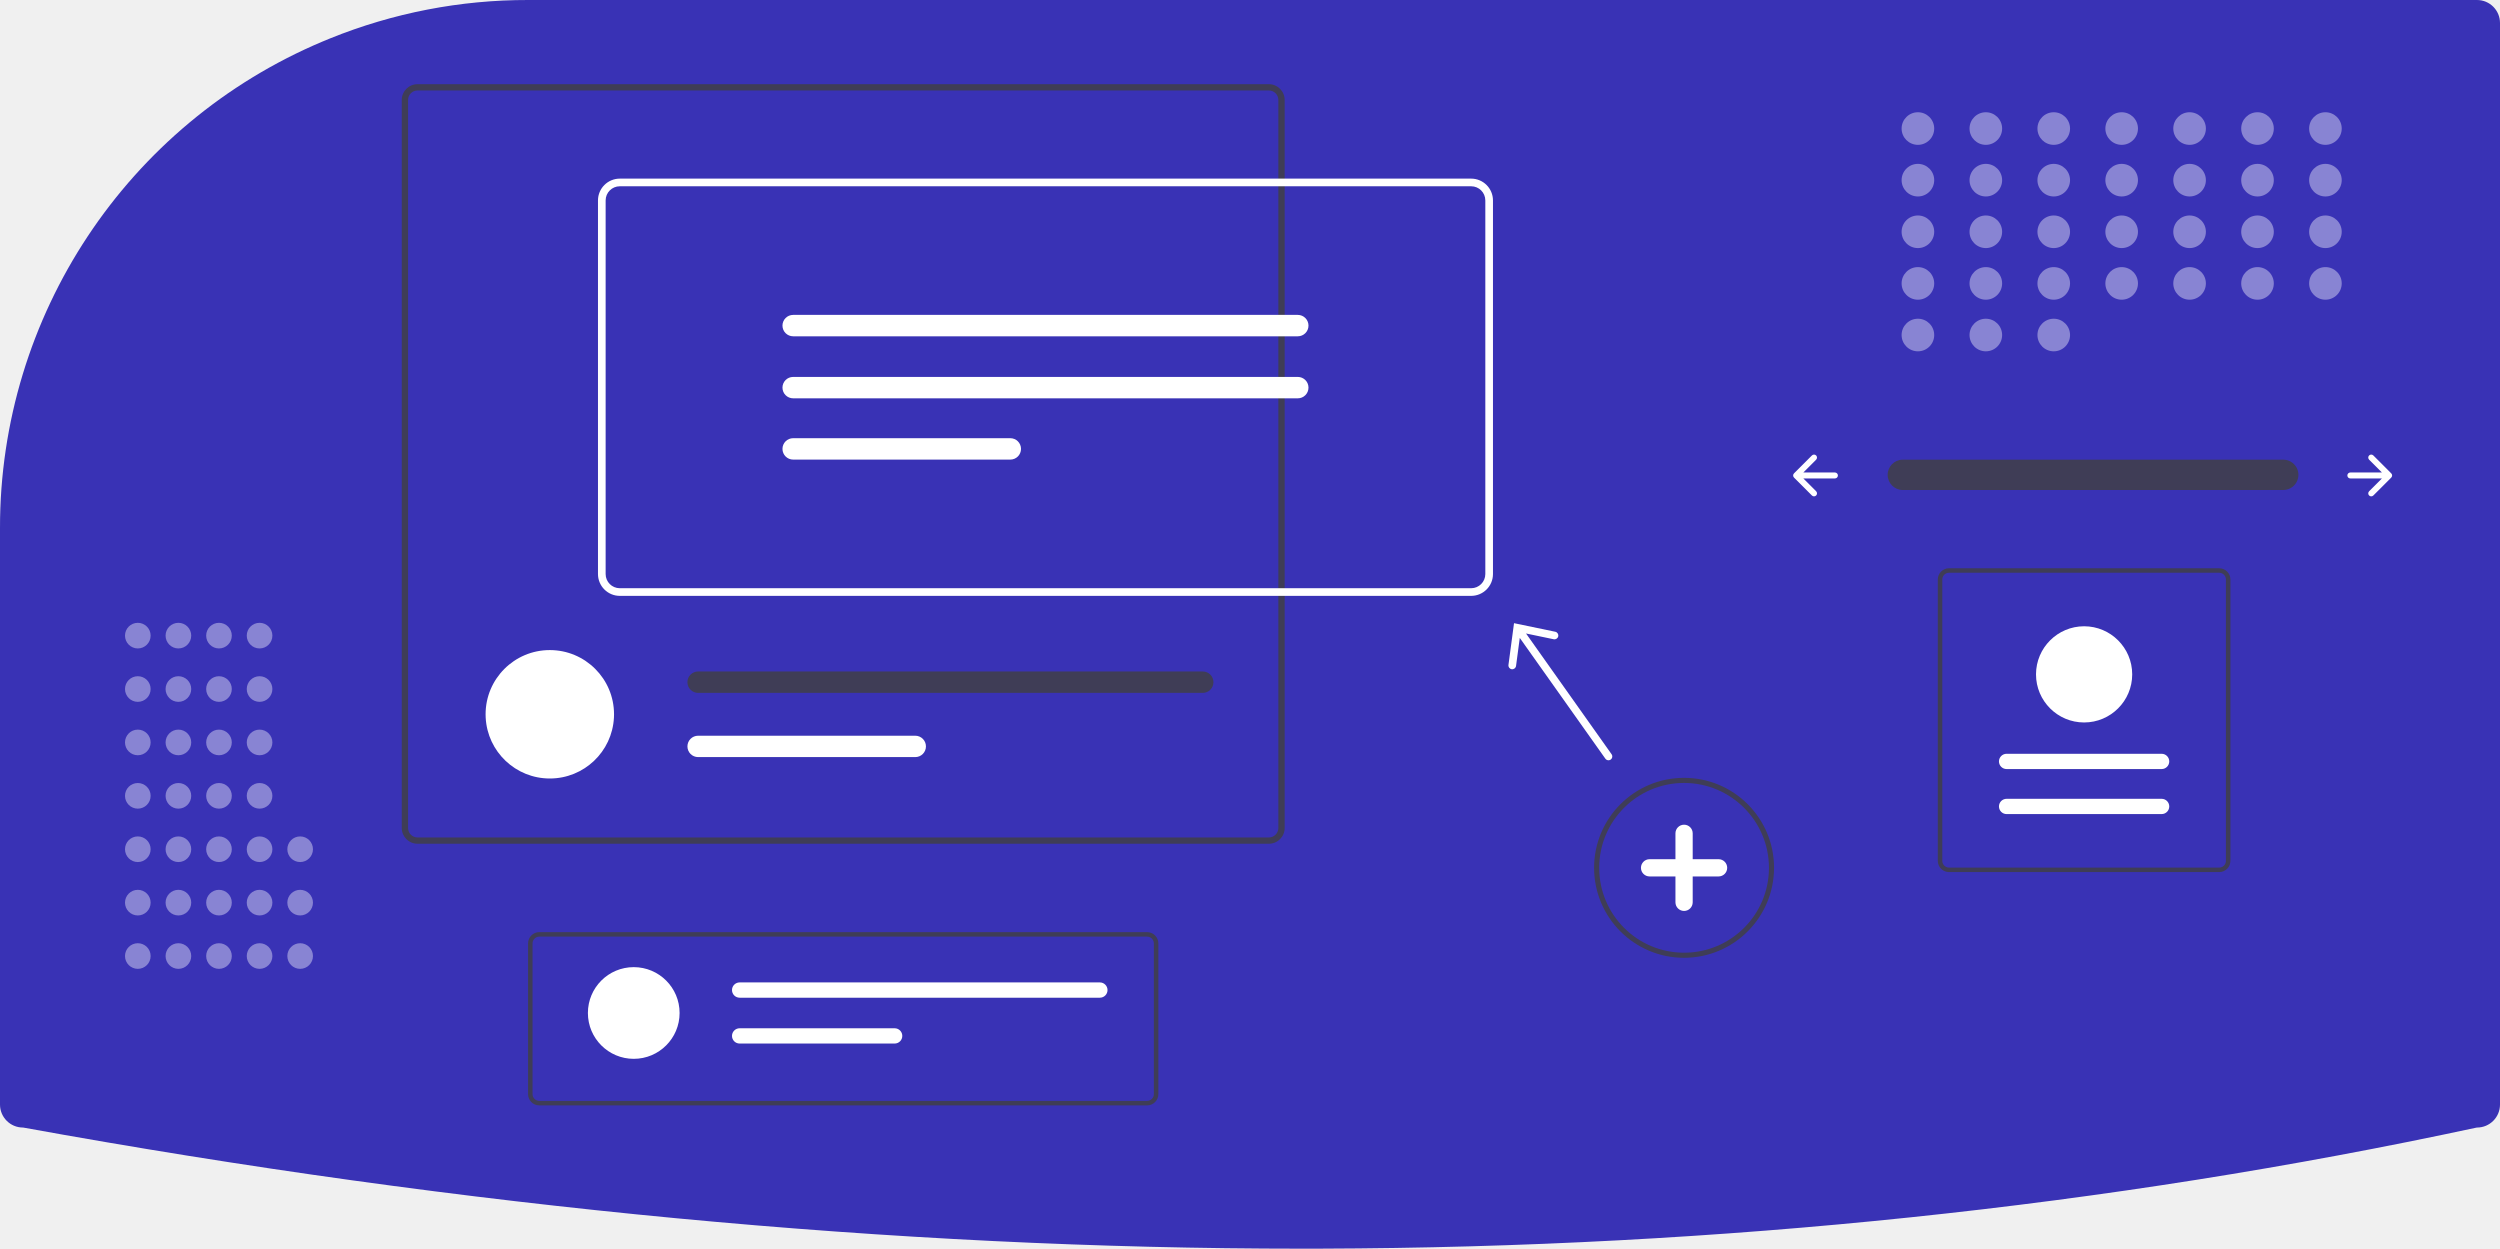
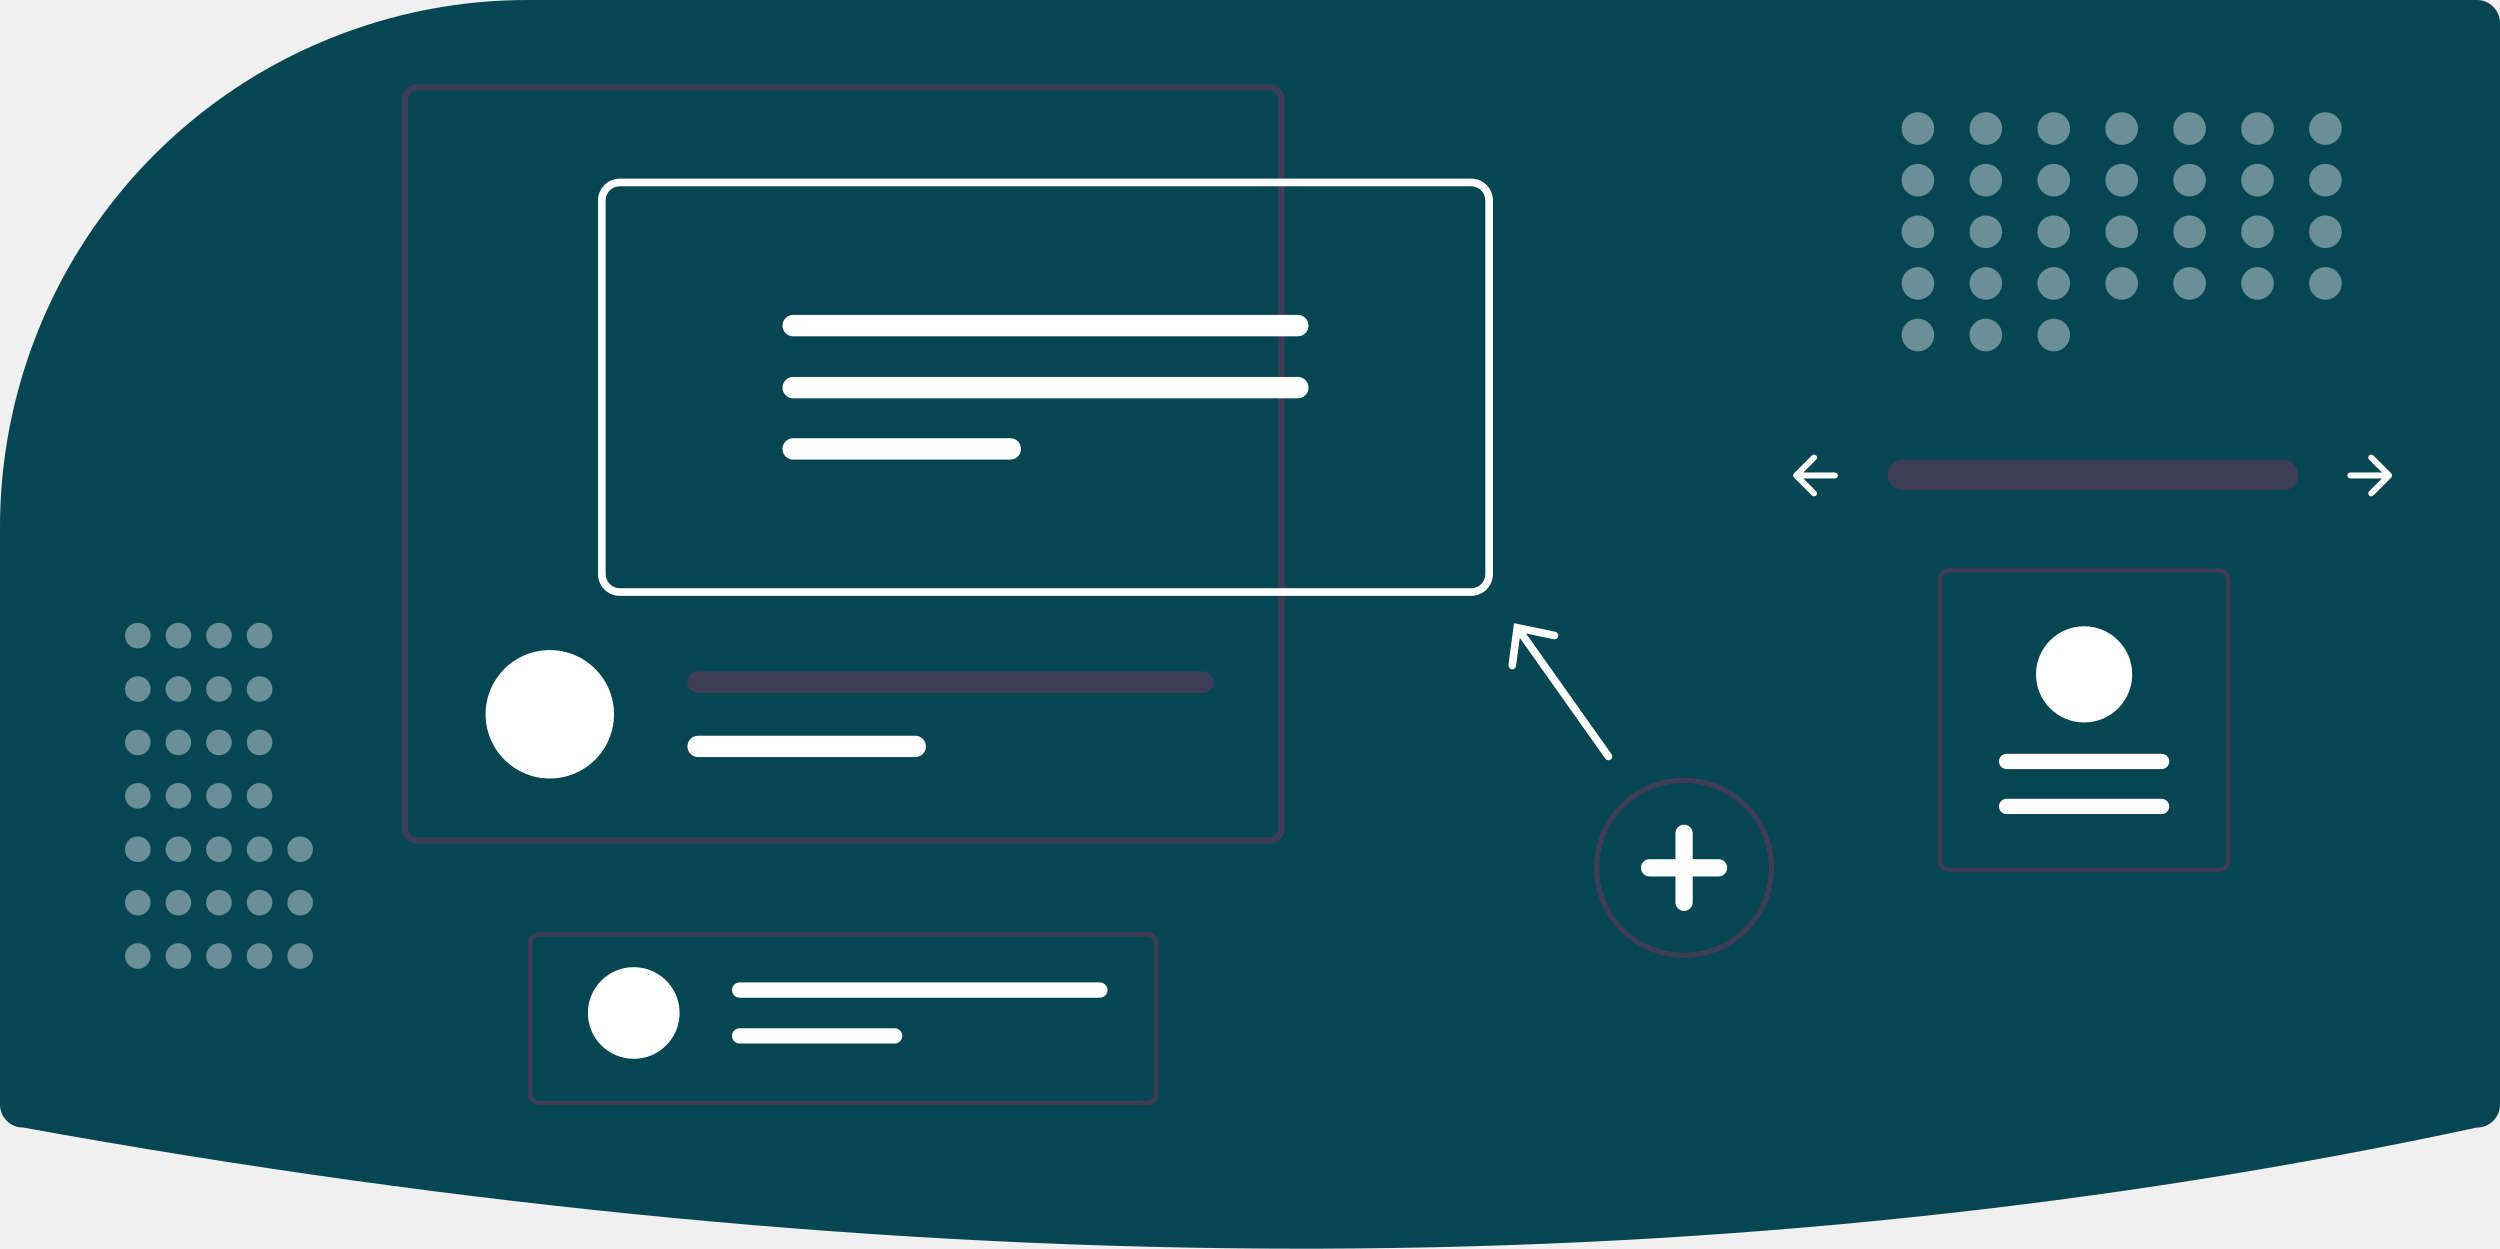
<svg xmlns="http://www.w3.org/2000/svg" width="980" height="489.48" viewBox="0 0 980 489.48" role="img" artist="Katerina Limpitsouni" source="https://undraw.co/">
-   <path d="M317.06,205.26a205.979,205.979,0,0,0-77.685,15.067c-.994.407-1.991.816-2.988,1.235A206.781,206.781,0,0,0,110,412.32v225.94a9.01,9.01,0,0,0,9,9l.179.016c173.467,31.502,342.106,47.465,501.372,47.465q3.582,0,7.156-.011c156.555-.477,308.994-16.439,453.083-47.447l.21-.022a9.01,9.01,0,0,0,9-9v-424a9.01,9.01,0,0,0-9-9Z" transform="translate(-110 -205.2598)" fill="#3932b5" />
-   <path id="f4300551-56ef-4356-8f30-d0080b223343-1303" data-name="Path 40" d="M855.799,385.452a5.947,5.947,0,0,0,0,11.892H1004.885a5.947,5.947,0,1,0,.195-11.892q-.098-.002-.195,0Z" transform="translate(-110 -205.2598)" fill="#3f3d56" />
+   <path d="M317.06,205.26a205.979,205.979,0,0,0-77.685,15.067c-.994.407-1.991.816-2.988,1.235A206.781,206.781,0,0,0,110,412.32v225.94a9.01,9.01,0,0,0,9,9l.179.016c173.467,31.502,342.106,47.465,501.372,47.465q3.582,0,7.156-.011c156.555-.477,308.994-16.439,453.083-47.447l.21-.022a9.01,9.01,0,0,0,9-9v-424a9.01,9.01,0,0,0-9-9Z" transform="translate(-110 -205.2598)" fill="#064552" />
+   <path id="f4300551-56ef-4356-8f30-d0080b223343-154" data-name="Path 40" d="M855.799,385.452a5.947,5.947,0,0,0,0,11.892H1004.885a5.947,5.947,0,1,0,.195-11.892q-.098-.002-.195,0Z" transform="translate(-110 -205.2598)" fill="#3f3d56" />
  <path d="M1038.694,383.797a1.17,1.17,0,0,0,0,1.655l5.023,5.023H1031.331a1.17,1.17,0,1,0,0,2.34H1043.717l-5.023,5.023a1.17,1.17,0,1,0,1.655,1.655l7.02-7.02a1.17,1.17,0,0,0,0-1.655l-7.02-7.02A1.17,1.17,0,0,0,1038.694,383.797Z" transform="translate(-110 -205.2598)" fill="#fff" />
  <path d="M821.927,383.797a1.17,1.17,0,0,1,0,1.655l-5.023,5.023h12.386a1.17,1.17,0,1,1,0,2.34H816.905l5.023,5.023a1.17,1.17,0,0,1-1.655,1.655l-7.02-7.02a1.17,1.17,0,0,1,0-1.655l7.02-7.02A1.17,1.17,0,0,1,821.927,383.797Z" transform="translate(-110 -205.2598)" fill="#fff" />
  <g opacity="0.4">
    <circle cx="751.82" cy="50.39" r="6.39" fill="#fff" />
    <circle cx="778.445" cy="50.39" r="6.39" fill="#fff" />
    <circle cx="805.069" cy="50.39" r="6.39" fill="#fff" />
    <circle cx="831.694" cy="50.39" r="6.39" fill="#fff" />
    <circle cx="858.318" cy="50.39" r="6.39" fill="#fff" />
    <circle cx="884.943" cy="50.39" r="6.39" fill="#fff" />
    <circle cx="911.567" cy="50.39" r="6.39" fill="#fff" />
    <circle cx="751.82" cy="70.625" r="6.39" fill="#fff" />
    <circle cx="778.445" cy="70.625" r="6.39" fill="#fff" />
    <circle cx="805.069" cy="70.625" r="6.39" fill="#fff" />
    <circle cx="831.694" cy="70.625" r="6.39" fill="#fff" />
    <circle cx="858.318" cy="70.625" r="6.39" fill="#fff" />
    <circle cx="884.943" cy="70.625" r="6.39" fill="#fff" />
    <circle cx="911.567" cy="70.625" r="6.39" fill="#fff" />
    <circle cx="751.82" cy="90.859" r="6.39" fill="#fff" />
    <circle cx="778.445" cy="90.859" r="6.39" fill="#fff" />
    <circle cx="805.069" cy="90.859" r="6.39" fill="#fff" />
    <circle cx="831.694" cy="90.859" r="6.39" fill="#fff" />
    <circle cx="858.318" cy="90.859" r="6.39" fill="#fff" />
    <circle cx="884.943" cy="90.859" r="6.39" fill="#fff" />
    <circle cx="911.567" cy="90.859" r="6.39" fill="#fff" />
    <circle cx="751.82" cy="111.094" r="6.39" fill="#fff" />
    <circle cx="778.445" cy="111.094" r="6.39" fill="#fff" />
    <circle cx="751.82" cy="131.329" r="6.39" fill="#fff" />
    <circle cx="778.445" cy="131.329" r="6.39" fill="#fff" />
    <circle cx="805.069" cy="131.329" r="6.39" fill="#fff" />
    <circle cx="805.069" cy="111.094" r="6.39" fill="#fff" />
    <circle cx="831.694" cy="111.094" r="6.39" fill="#fff" />
    <circle cx="858.318" cy="111.094" r="6.39" fill="#fff" />
    <circle cx="884.943" cy="111.094" r="6.39" fill="#fff" />
    <circle cx="911.567" cy="111.094" r="6.39" fill="#fff" />
  </g>
  <path d="M770.157,580.719a35.272,35.272,0,1,1,35.272-35.272A35.313,35.313,0,0,1,770.157,580.719Zm0-68.545a33.272,33.272,0,1,0,33.272,33.272A33.31,33.31,0,0,0,770.157,512.174Z" transform="translate(-110 -205.2598)" fill="#3f3d56" />
  <path d="M783.681,542.065H773.538V531.923a3.381,3.381,0,0,0-6.762,0v10.142H756.634a3.381,3.381,0,0,0,0,6.762h10.142v10.142a3.381,3.381,0,0,0,6.762,0V548.827h10.142a3.381,3.381,0,1,0,0-6.762Z" transform="translate(-110 -205.2598)" fill="#fff" />
  <g opacity="0.4">
    <circle cx="54.024" cy="374.766" r="5.024" fill="#fff" />
    <circle cx="54.024" cy="353.833" r="5.024" fill="#fff" />
    <circle cx="54.024" cy="332.9" r="5.024" fill="#fff" />
    <circle cx="54.024" cy="311.967" r="5.024" fill="#fff" />
    <circle cx="54.024" cy="291.034" r="5.024" fill="#fff" />
    <circle cx="54.024" cy="270.101" r="5.024" fill="#fff" />
    <circle cx="54.024" cy="249.168" r="5.024" fill="#fff" />
    <circle cx="69.933" cy="374.766" r="5.024" fill="#fff" />
    <circle cx="69.933" cy="353.833" r="5.024" fill="#fff" />
    <circle cx="69.933" cy="332.9" r="5.024" fill="#fff" />
    <circle cx="69.933" cy="311.967" r="5.024" fill="#fff" />
    <circle cx="69.933" cy="291.034" r="5.024" fill="#fff" />
    <circle cx="69.933" cy="270.101" r="5.024" fill="#fff" />
    <circle cx="69.933" cy="249.168" r="5.024" fill="#fff" />
    <circle cx="85.842" cy="374.766" r="5.024" fill="#fff" />
    <circle cx="85.842" cy="353.833" r="5.024" fill="#fff" />
    <circle cx="85.842" cy="332.9" r="5.024" fill="#fff" />
    <circle cx="85.842" cy="311.967" r="5.024" fill="#fff" />
    <circle cx="85.842" cy="291.034" r="5.024" fill="#fff" />
    <circle cx="85.842" cy="270.101" r="5.024" fill="#fff" />
    <circle cx="85.842" cy="249.168" r="5.024" fill="#fff" />
    <circle cx="101.751" cy="374.766" r="5.024" fill="#fff" />
    <circle cx="101.751" cy="353.833" r="5.024" fill="#fff" />
    <circle cx="117.66" cy="374.766" r="5.024" fill="#fff" />
    <circle cx="117.66" cy="353.833" r="5.024" fill="#fff" />
    <circle cx="117.66" cy="332.9" r="5.024" fill="#fff" />
    <circle cx="101.751" cy="332.9" r="5.024" fill="#fff" />
    <circle cx="101.751" cy="311.967" r="5.024" fill="#fff" />
    <circle cx="101.751" cy="291.034" r="5.024" fill="#fff" />
    <circle cx="101.751" cy="270.101" r="5.024" fill="#fff" />
    <circle cx="101.751" cy="249.168" r="5.024" fill="#fff" />
  </g>
  <path d="M607.408,238.262H273.666a6.189,6.189,0,0,0-6.182,6.182v285.383a6.189,6.189,0,0,0,6.182,6.182H607.408a6.189,6.189,0,0,0,6.182-6.182V244.444A6.189,6.189,0,0,0,607.408,238.262Zm3.705,291.566a3.718,3.718,0,0,1-3.705,3.716H273.666a3.711,3.711,0,0,1-3.705-3.716V244.444a3.711,3.711,0,0,1,3.705-3.716H607.408a3.718,3.718,0,0,1,3.705,3.716Z" transform="translate(-110 -205.2598)" fill="#3f3d56" />
  <path d="M350.702,485.266c0,.44-.012.88-.035,1.308a25.175,25.175,0,0,1-50.281,0c-.023-.428-.035-.868-.035-1.308a25.175,25.175,0,1,1,50.35,0Z" transform="translate(-110 -205.2598)" fill="#fff" />
  <path d="M581.475,468.479H383.663a4.197,4.197,0,0,0,0,8.394H581.475a4.197,4.197,0,0,0,0-8.394Z" transform="translate(-110 -205.2598)" fill="#3f3d56" />
  <path d="M468.78,493.66H383.663a4.191,4.191,0,0,0,0,8.382h85.117a4.191,4.191,0,1,0,0-8.382Z" transform="translate(-110 -205.2598)" fill="#fff" />
  <path d="M686.698,438.841H352.958a8.559,8.559,0,0,1-8.549-8.55V283.829a8.559,8.559,0,0,1,8.549-8.549H686.698a8.559,8.559,0,0,1,8.549,8.549V430.291A8.559,8.559,0,0,1,686.698,438.841ZM352.958,278.28a5.555,5.555,0,0,0-5.549,5.549V430.291a5.556,5.556,0,0,0,5.549,5.55H686.698a5.556,5.556,0,0,0,5.549-5.55V283.829a5.555,5.555,0,0,0-5.549-5.549Z" transform="translate(-110 -205.2598)" fill="#fff" />
  <path d="M420.924,328.699a4.196,4.196,0,1,0,0,8.392H618.732a4.196,4.196,0,1,0,0-8.392Z" transform="translate(-110 -205.2598)" fill="#fff" />
  <path d="M420.924,353.012a4.196,4.196,0,0,0,0,8.392H618.732a4.196,4.196,0,0,0,0-8.392Z" transform="translate(-110 -205.2598)" fill="#fff" />
  <path d="M420.924,377.03a4.196,4.196,0,0,0,0,8.392h85.117a4.196,4.196,0,0,0,0-8.392Z" transform="translate(-110 -205.2598)" fill="#fff" />
  <path d="M741.724,500.893l-33.52-47.307,10.851,2.261a1.501,1.501,0,1,0,.612-2.939l-16.171-3.366-2.183,16.371a1.501,1.501,0,1,0,2.976.396l1.463-10.993L739.276,502.627a1.5,1.5,0,1,0,2.447-1.734Z" transform="translate(-110 -205.2598)" fill="#fff" />
  <path d="M559.666,638.58H321.409a4.417,4.417,0,0,1-4.412-4.412V575.067a4.417,4.417,0,0,1,4.412-4.412h238.257a4.417,4.417,0,0,1,4.412,4.412v59.101A4.417,4.417,0,0,1,559.666,638.58Zm-238.257-66.161a2.65,2.65,0,0,0-2.647,2.647v59.101a2.65,2.65,0,0,0,2.647,2.647h238.257a2.65,2.65,0,0,0,2.647-2.647V575.067a2.65,2.65,0,0,0-2.647-2.647Z" transform="translate(-110 -205.2598)" fill="#3f3d56" />
  <circle cx="248.429" cy="397.09" r="17.973" fill="#fff" />
  <path d="M399.938,590.368a2.995,2.995,0,1,0,0,5.991H541.153a2.995,2.995,0,1,0,0-5.991Z" transform="translate(-110 -205.2598)" fill="#fff" />
  <path d="M399.938,608.341a2.995,2.995,0,1,0,0,5.991H460.703a2.995,2.995,0,1,0,0-5.991Z" transform="translate(-110 -205.2598)" fill="#fff" />
  <path d="M874.024,428.016H979.917a4.417,4.417,0,0,1,4.412,4.412V542.71a4.417,4.417,0,0,1-4.412,4.412H874.024a4.417,4.417,0,0,1-4.412-4.412V432.428A4.417,4.417,0,0,1,874.024,428.016ZM979.917,545.358a2.65,2.65,0,0,0,2.647-2.647V432.428a2.65,2.65,0,0,0-2.647-2.647H874.024a2.65,2.65,0,0,0-2.647,2.647V542.71a2.65,2.65,0,0,0,2.647,2.647Z" transform="translate(-110 -205.2598)" fill="#3f3d56" />
  <path d="M957.353,524.38a2.995,2.995,0,0,0,0-5.991H896.588a2.995,2.995,0,0,0,0,5.991Z" transform="translate(-110 -205.2598)" fill="#fff" />
  <path d="M957.353,506.731a2.995,2.995,0,1,0,0-5.991H896.588a2.995,2.995,0,1,0,0,5.991Z" transform="translate(-110 -205.2598)" fill="#fff" />
  <path d="M926.97,450.758a18.855,18.855,0,1,1-18.855,18.855A18.876,18.876,0,0,1,926.97,450.758Z" transform="translate(-110 -205.2598)" fill="#fff" />
</svg>
